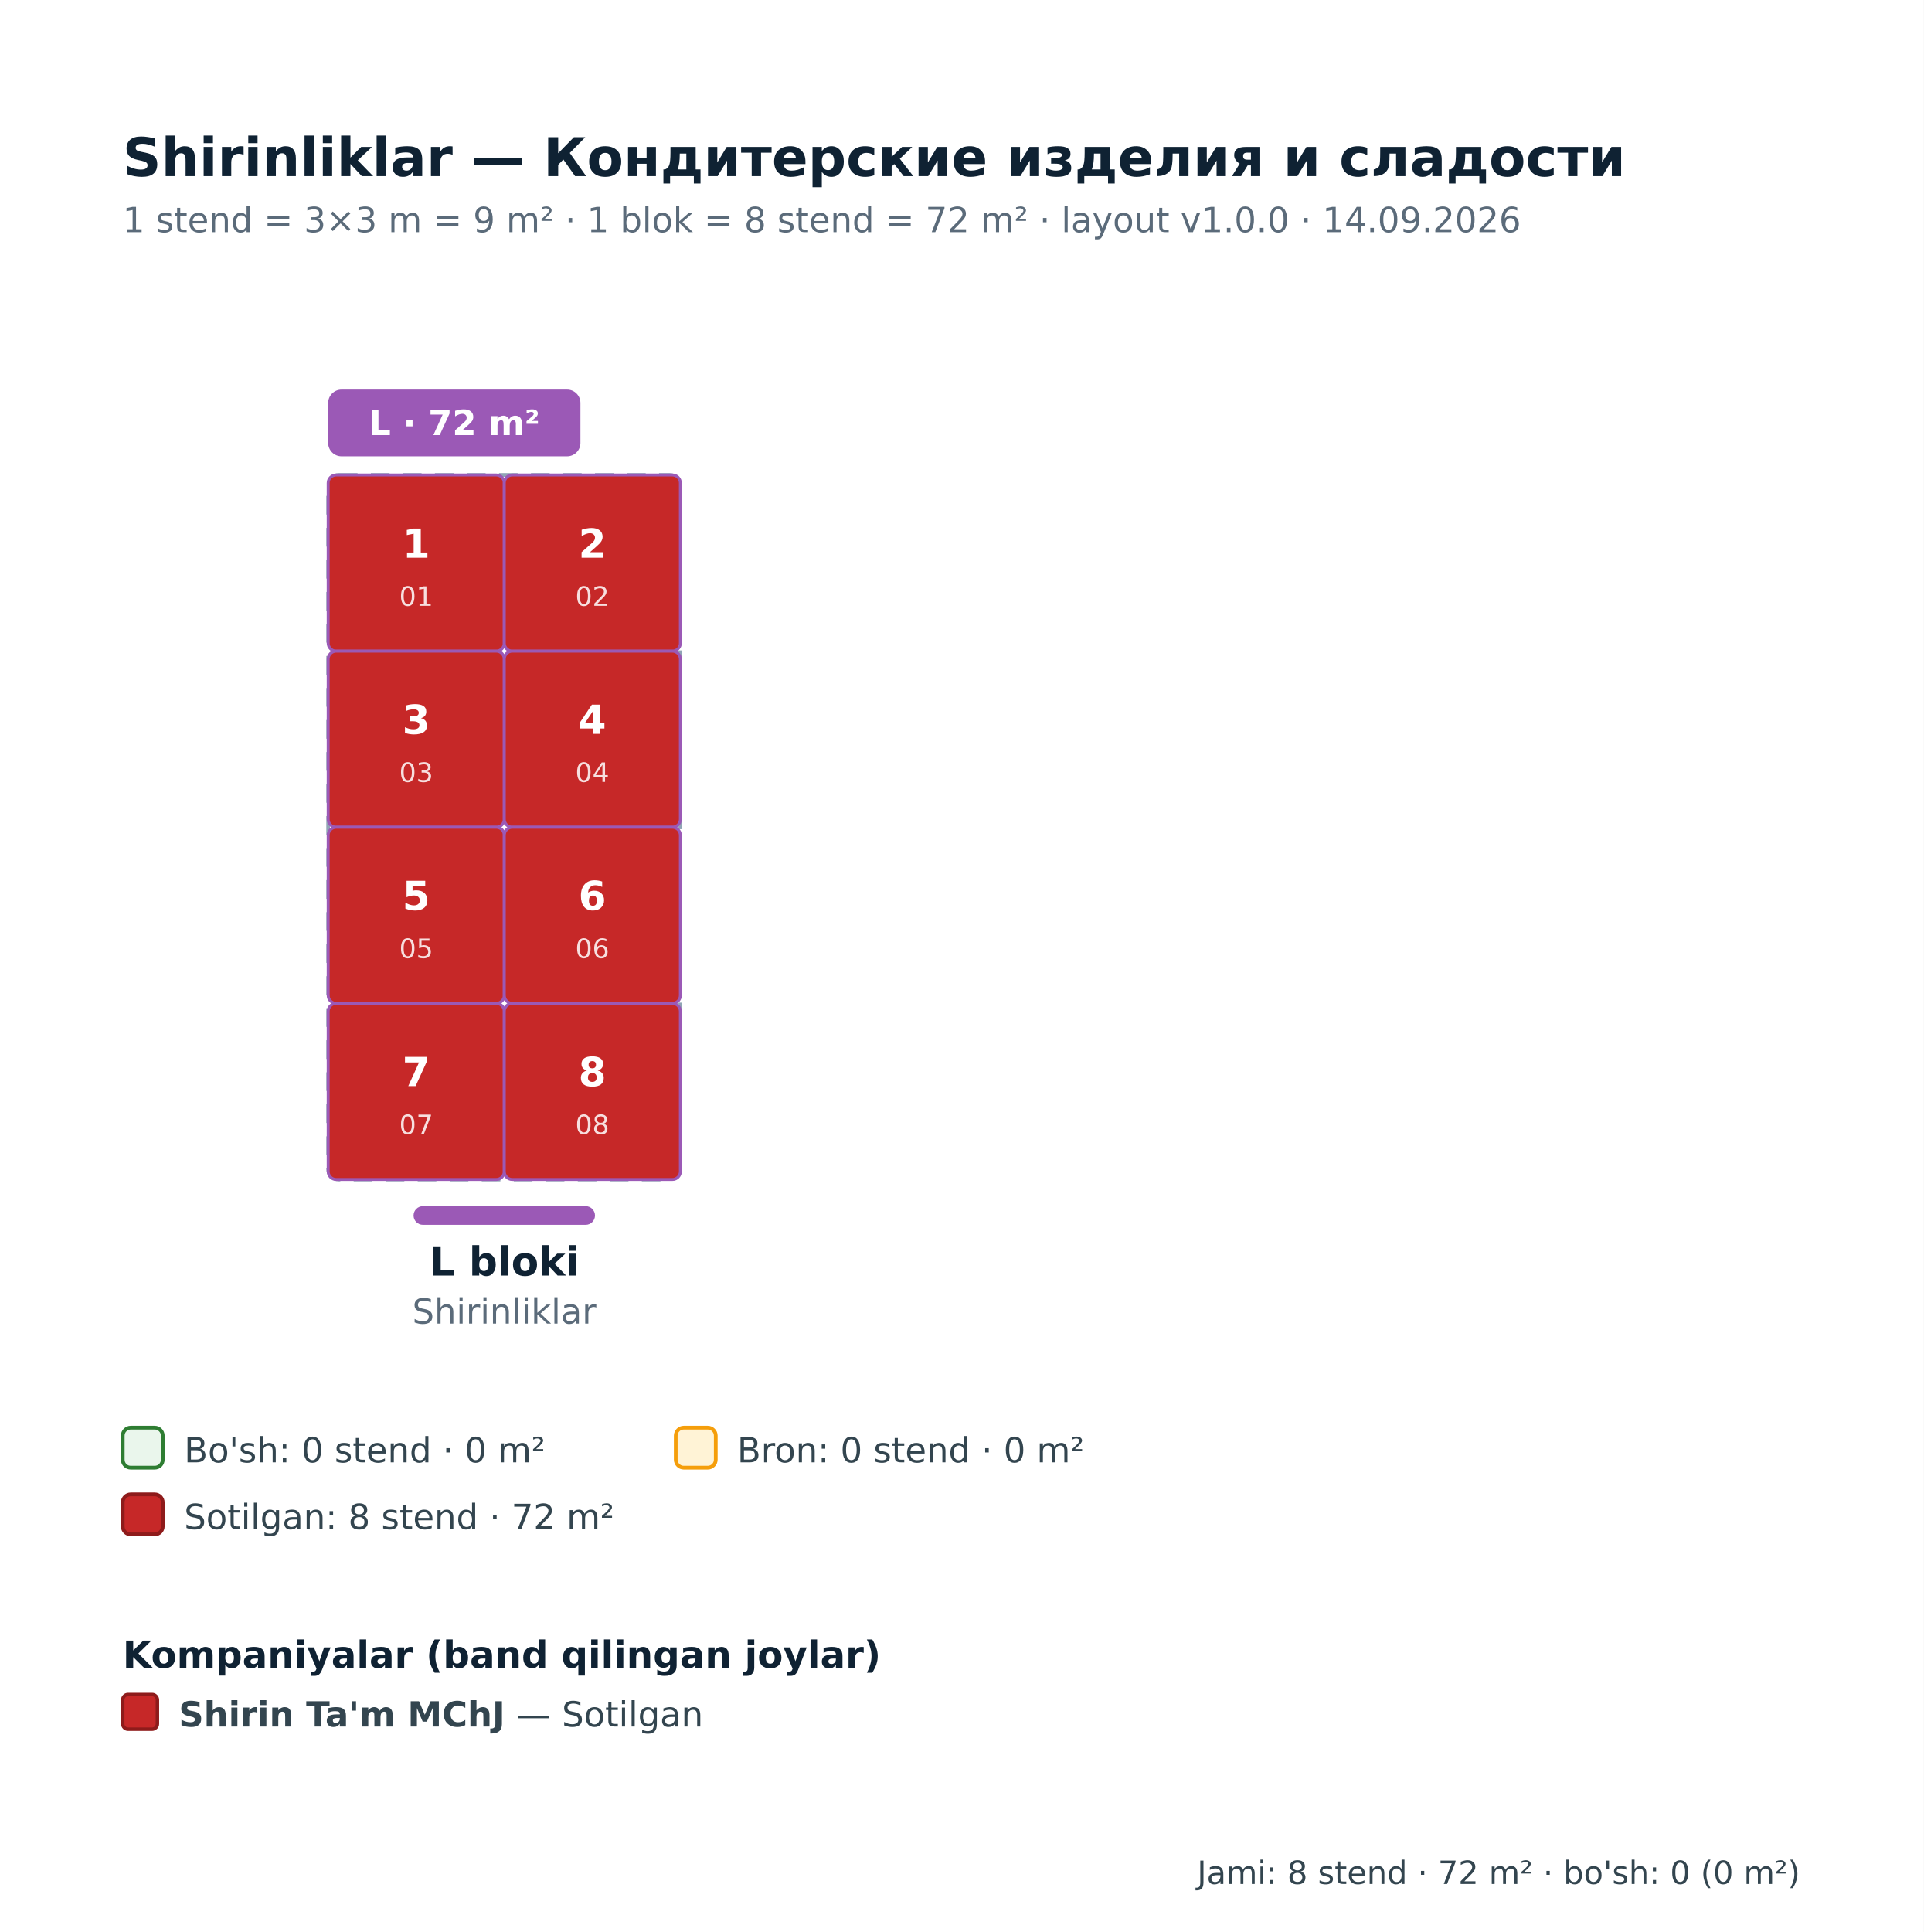
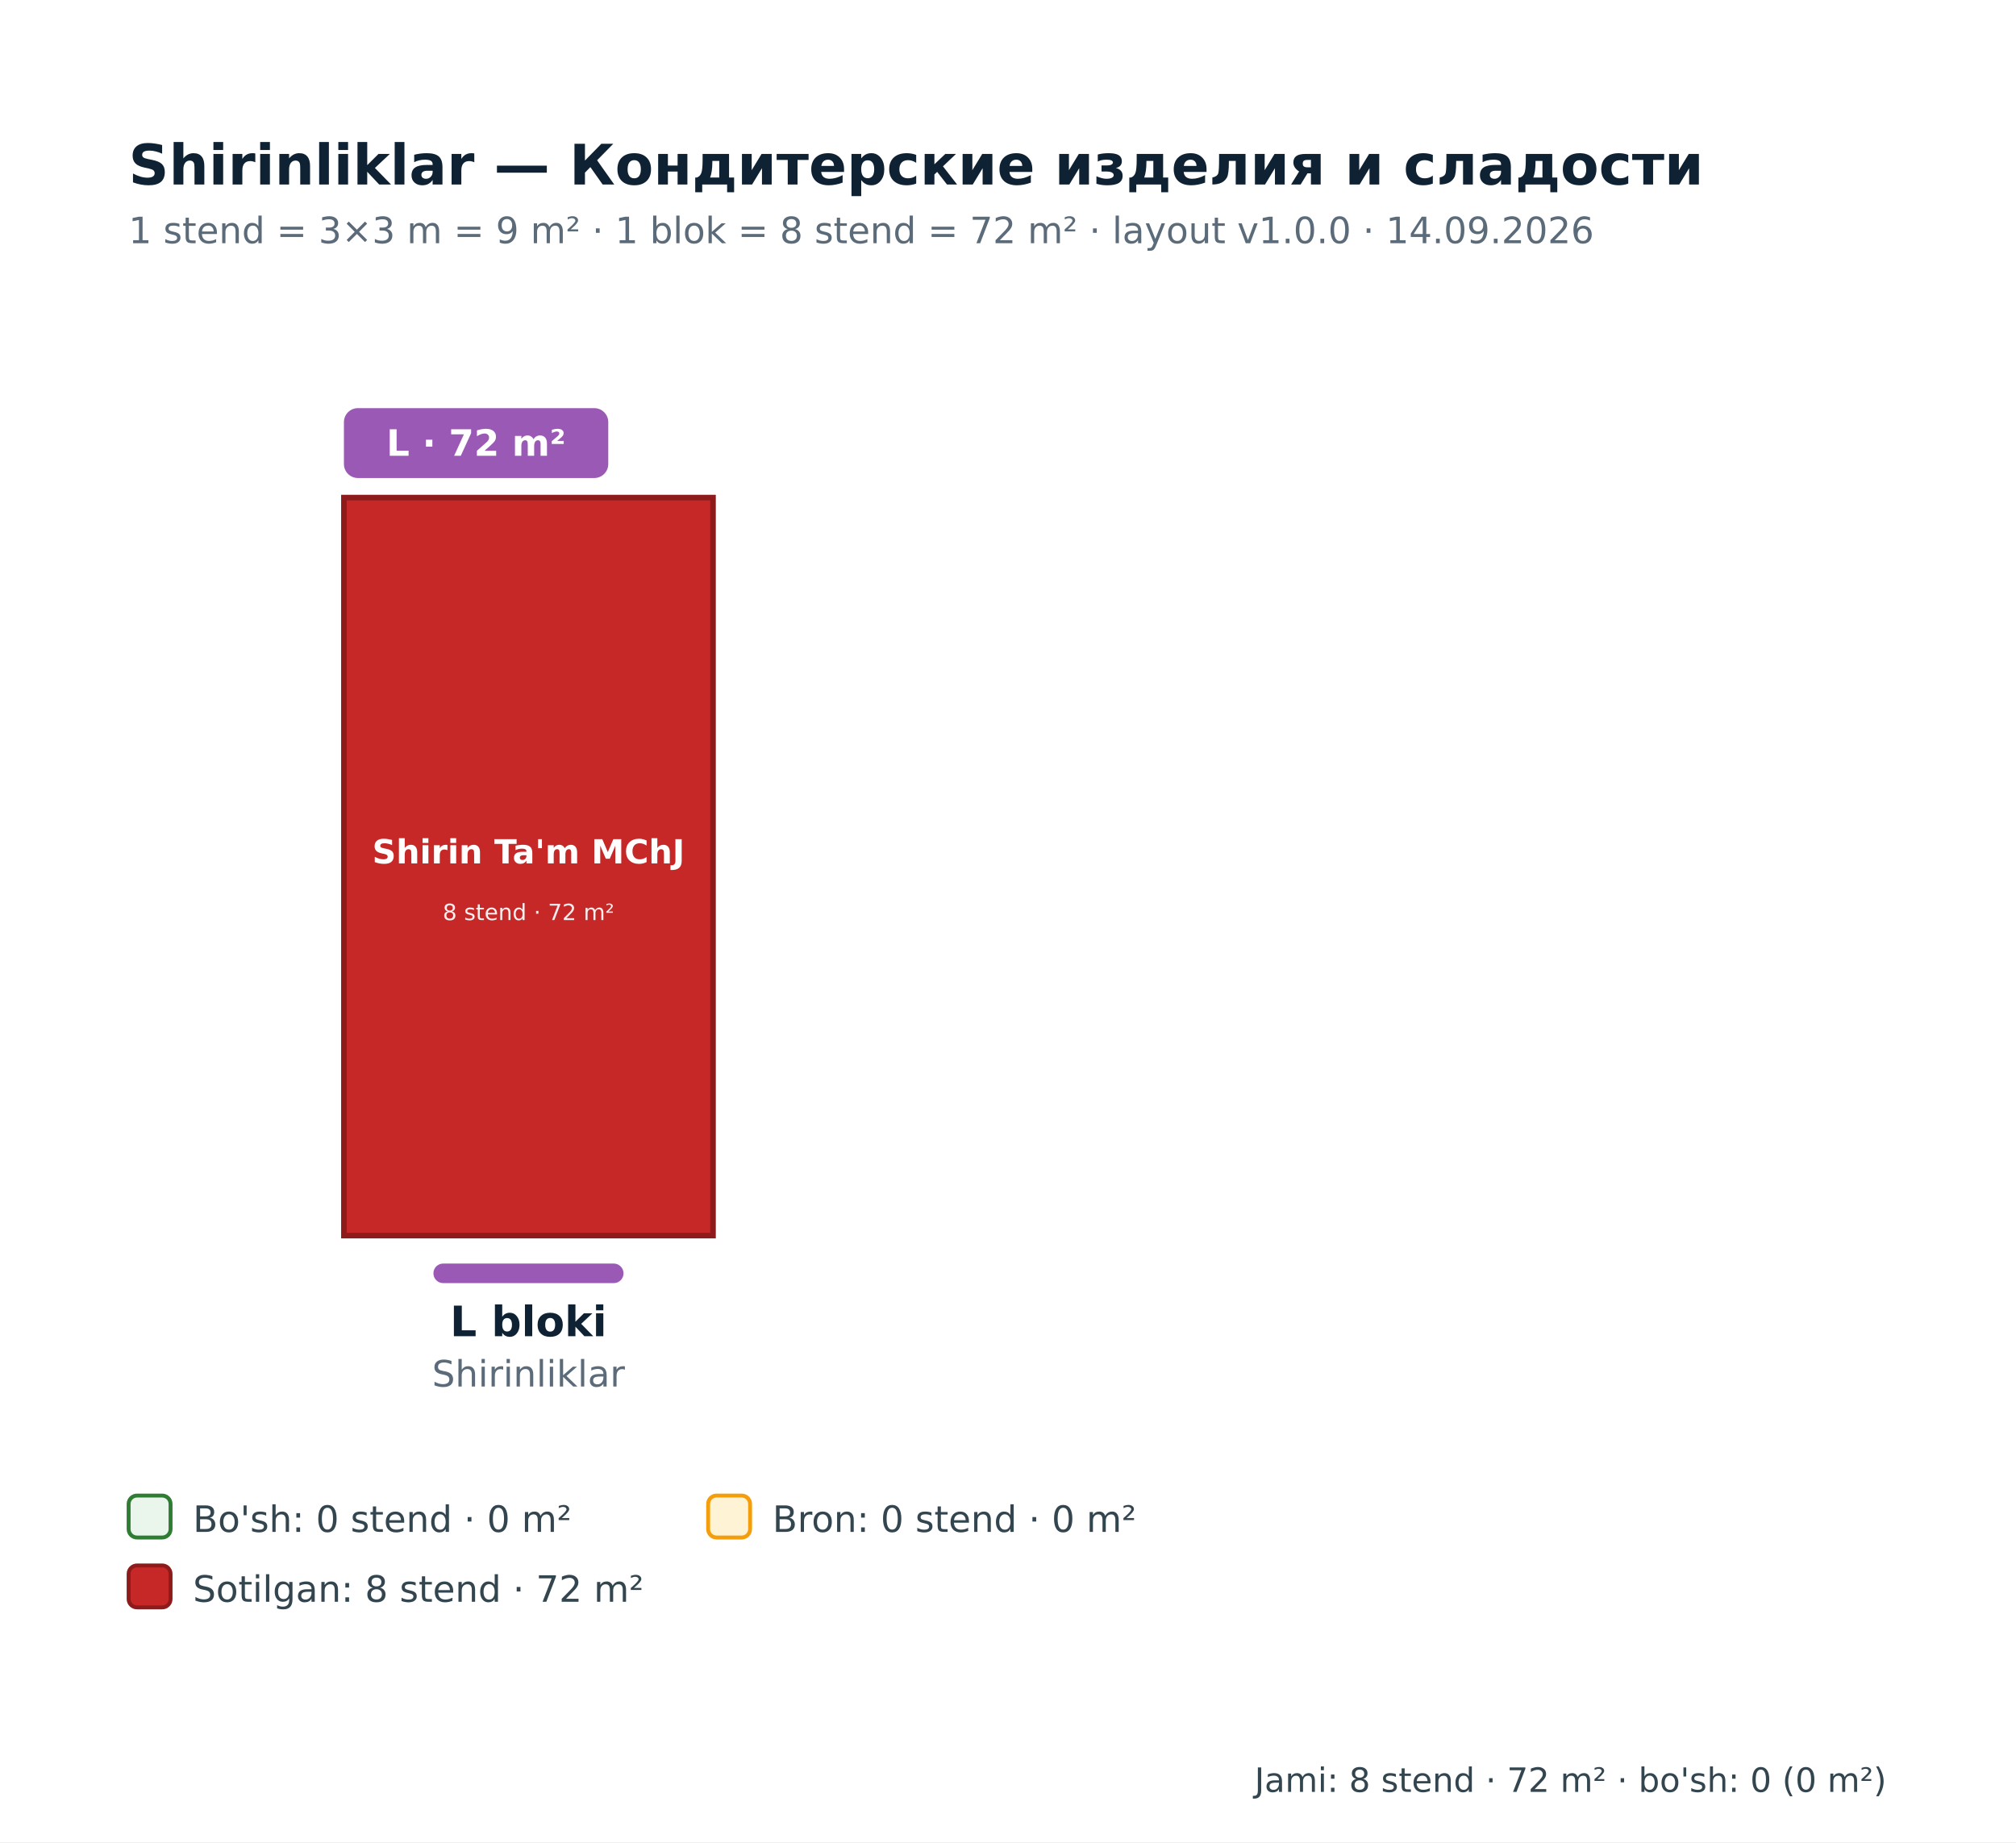
- <svg xmlns="http://www.w3.org/2000/svg" width="721" height="724" viewBox="0 0 721 724" font-family="DejaVu Sans, Helvetica, Arial, sans-serif">
-   <rect width="721" height="724" fill="#ffffff" />
+ <svg xmlns="http://www.w3.org/2000/svg" width="721" height="659" viewBox="0 0 721 659" font-family="DejaVu Sans, Helvetica, Arial, sans-serif">
+   <rect width="721" height="659" fill="#ffffff" />
  <text x="46" y="66" font-size="20" font-weight="bold" fill="#0f2233">Shirinliklar — Кондитерские изделия и сладости</text>
  <text x="46" y="87" font-size="13" fill="#5b6b7a">1 stend = 3×3 m = 9 m² · 1 blok = 8 stend = 72 m² · layout v1.0.0 · 14.09.2026</text>
  <rect x="123.00" y="178.00" width="132.00" height="264.00" fill="none" stroke="#90a4b5" stroke-width="1.4" stroke-dasharray="7 5" rx="4" />
  <rect x="123.00" y="146.00" width="94.54" height="25" rx="5" fill="#9B59B6" />
  <text x="170.27" y="163.05" font-size="13" font-weight="bold" fill="#ffffff" text-anchor="middle">L · 72 m²</text>
-   <rect x="123.00" y="178.00" width="66.00" height="66.00" rx="3" fill="#c62828" stroke="#9B59B6" stroke-width="1.1" />
-   <text x="156.00" y="209.00" font-size="15.00" font-weight="bold" fill="#ffffff" text-anchor="middle">1</text>
-   <text x="156.00" y="227.00" font-size="10" fill="#ffffff" text-anchor="middle" opacity="0.85">01</text>
-   <rect x="189.00" y="178.00" width="66.00" height="66.00" rx="3" fill="#c62828" stroke="#9B59B6" stroke-width="1.1" />
-   <text x="222.00" y="209.00" font-size="15.00" font-weight="bold" fill="#ffffff" text-anchor="middle">2</text>
-   <text x="222.00" y="227.00" font-size="10" fill="#ffffff" text-anchor="middle" opacity="0.85">02</text>
-   <rect x="123.00" y="244.00" width="66.00" height="66.00" rx="3" fill="#c62828" stroke="#9B59B6" stroke-width="1.1" />
-   <text x="156.00" y="275.00" font-size="15.00" font-weight="bold" fill="#ffffff" text-anchor="middle">3</text>
-   <text x="156.00" y="293.00" font-size="10" fill="#ffffff" text-anchor="middle" opacity="0.85">03</text>
-   <rect x="189.00" y="244.00" width="66.00" height="66.00" rx="3" fill="#c62828" stroke="#9B59B6" stroke-width="1.1" />
-   <text x="222.00" y="275.00" font-size="15.00" font-weight="bold" fill="#ffffff" text-anchor="middle">4</text>
-   <text x="222.00" y="293.00" font-size="10" fill="#ffffff" text-anchor="middle" opacity="0.85">04</text>
-   <rect x="123.00" y="310.00" width="66.00" height="66.00" rx="3" fill="#c62828" stroke="#9B59B6" stroke-width="1.1" />
-   <text x="156.00" y="341.00" font-size="15.00" font-weight="bold" fill="#ffffff" text-anchor="middle">5</text>
-   <text x="156.00" y="359.00" font-size="10" fill="#ffffff" text-anchor="middle" opacity="0.85">05</text>
-   <rect x="189.00" y="310.00" width="66.00" height="66.00" rx="3" fill="#c62828" stroke="#9B59B6" stroke-width="1.1" />
-   <text x="222.00" y="341.00" font-size="15.00" font-weight="bold" fill="#ffffff" text-anchor="middle">6</text>
-   <text x="222.00" y="359.00" font-size="10" fill="#ffffff" text-anchor="middle" opacity="0.85">06</text>
-   <rect x="123.00" y="376.00" width="66.00" height="66.00" rx="3" fill="#c62828" stroke="#9B59B6" stroke-width="1.1" />
-   <text x="156.00" y="407.00" font-size="15.00" font-weight="bold" fill="#ffffff" text-anchor="middle">7</text>
-   <text x="156.00" y="425.00" font-size="10" fill="#ffffff" text-anchor="middle" opacity="0.85">07</text>
-   <rect x="189.00" y="376.00" width="66.00" height="66.00" rx="3" fill="#c62828" stroke="#9B59B6" stroke-width="1.1" />
-   <text x="222.00" y="407.00" font-size="15.00" font-weight="bold" fill="#ffffff" text-anchor="middle">8</text>
-   <text x="222.00" y="425.00" font-size="10" fill="#ffffff" text-anchor="middle" opacity="0.85">08</text>
  <rect x="155.00" y="452.00" width="68" height="7" rx="3.5" fill="#9B59B6" />
  <text x="189.00" y="478.00" font-size="15" font-weight="bold" fill="#0f2233" text-anchor="middle">L bloki</text>
  <text x="189.00" y="496.00" font-size="13" fill="#5b6b7a" text-anchor="middle">Shirinliklar</text>
+   <path d="M123 178L189 178L255 178L255 244L255 310L255 376L255 442L189 442L123 442L123 376L123 310L123 244Z" fill="#c62828" stroke="#8e1b1b" stroke-width="2" />
+   <text x="189.00" y="308.85" font-size="11.88" font-weight="bold" fill="#ffffff" text-anchor="middle">Shirin Ta'm MChJ</text>
+   <text x="189.00" y="329.13" font-size="8.00" fill="#ffffff" text-anchor="middle" opacity="0.92">8 stend · 72 m²</text>
  <rect x="46.00" y="535.00" width="15" height="15" rx="3" fill="#eaf6ec" stroke="#2e7d32" stroke-width="1.4" />
  <text x="69.00" y="548.00" font-size="13" fill="#33454f">Bo'sh: 0 stend · 0 m²</text>
  <rect x="253.26" y="535.00" width="15" height="15" rx="3" fill="#fff3d6" stroke="#f59e0b" stroke-width="1.4" />
  <text x="276.26" y="548.00" font-size="13" fill="#33454f">Bron: 0 stend · 0 m²</text>
  <rect x="46.00" y="560.00" width="15" height="15" rx="3" fill="#c62828" stroke="#8e1b1b" stroke-width="1.4" />
  <text x="69.00" y="573.00" font-size="13" fill="#33454f">Sotilgan: 8 stend · 72 m²</text>
-   <text x="46" y="625.00" font-size="14" font-weight="bold" fill="#0f2233">Kompaniyalar (band qilingan joylar)</text>
-   <rect x="46" y="635.00" width="13" height="13" rx="2" fill="#c62828" stroke="#8e1b1b" stroke-width="1.3" />
-   <text x="67" y="647.00" font-size="13" fill="#33454f">
-     <tspan font-weight="bold">Shirin Ta'm MChJ</tspan> — Sotilgan</text>
-   <text x="746.00" y="647.00" font-size="13" fill="#33454f">8 stend · 72 m² · L-01, L-02, L-03, L-04, L-05, L-06, L-07, L-08</text>
-   <text x="674.68" y="706" font-size="12" fill="#33454f" text-anchor="end">Jami: 8 stend · 72 m² · bo'sh: 0 (0 m²)</text>
+   <text x="674.68" y="641" font-size="12" fill="#33454f" text-anchor="end">Jami: 8 stend · 72 m² · bo'sh: 0 (0 m²)</text>
</svg>
